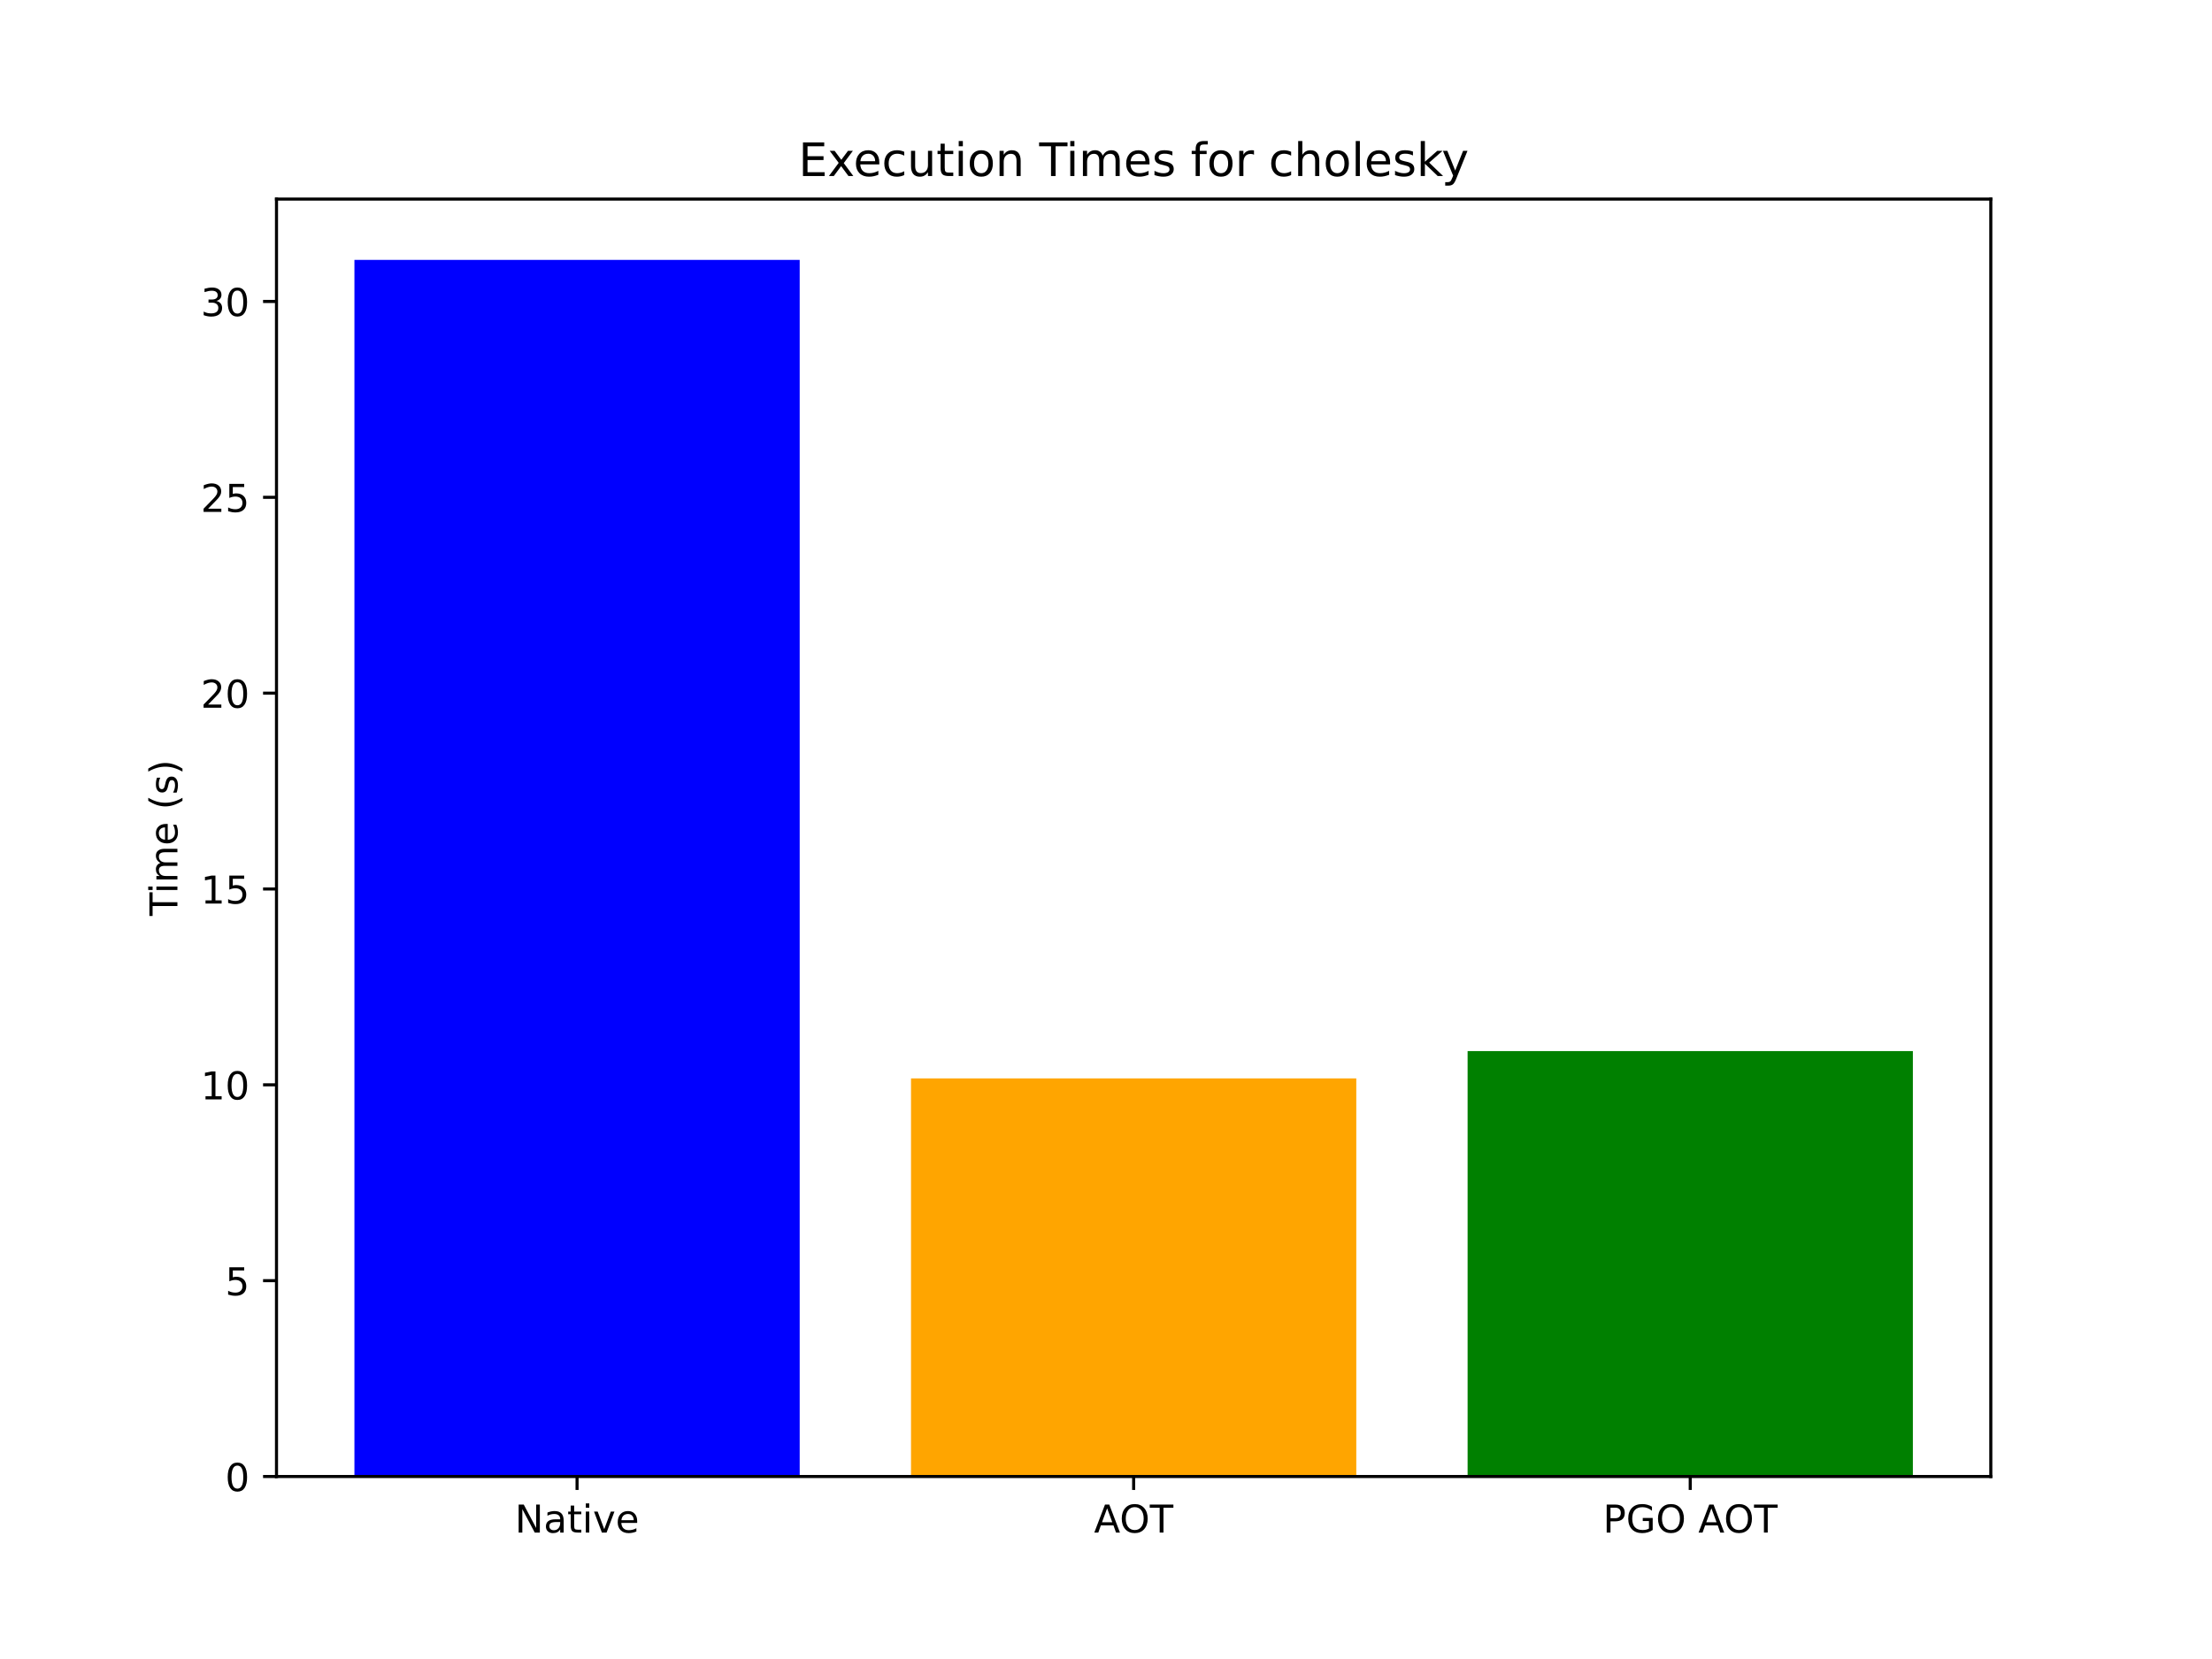
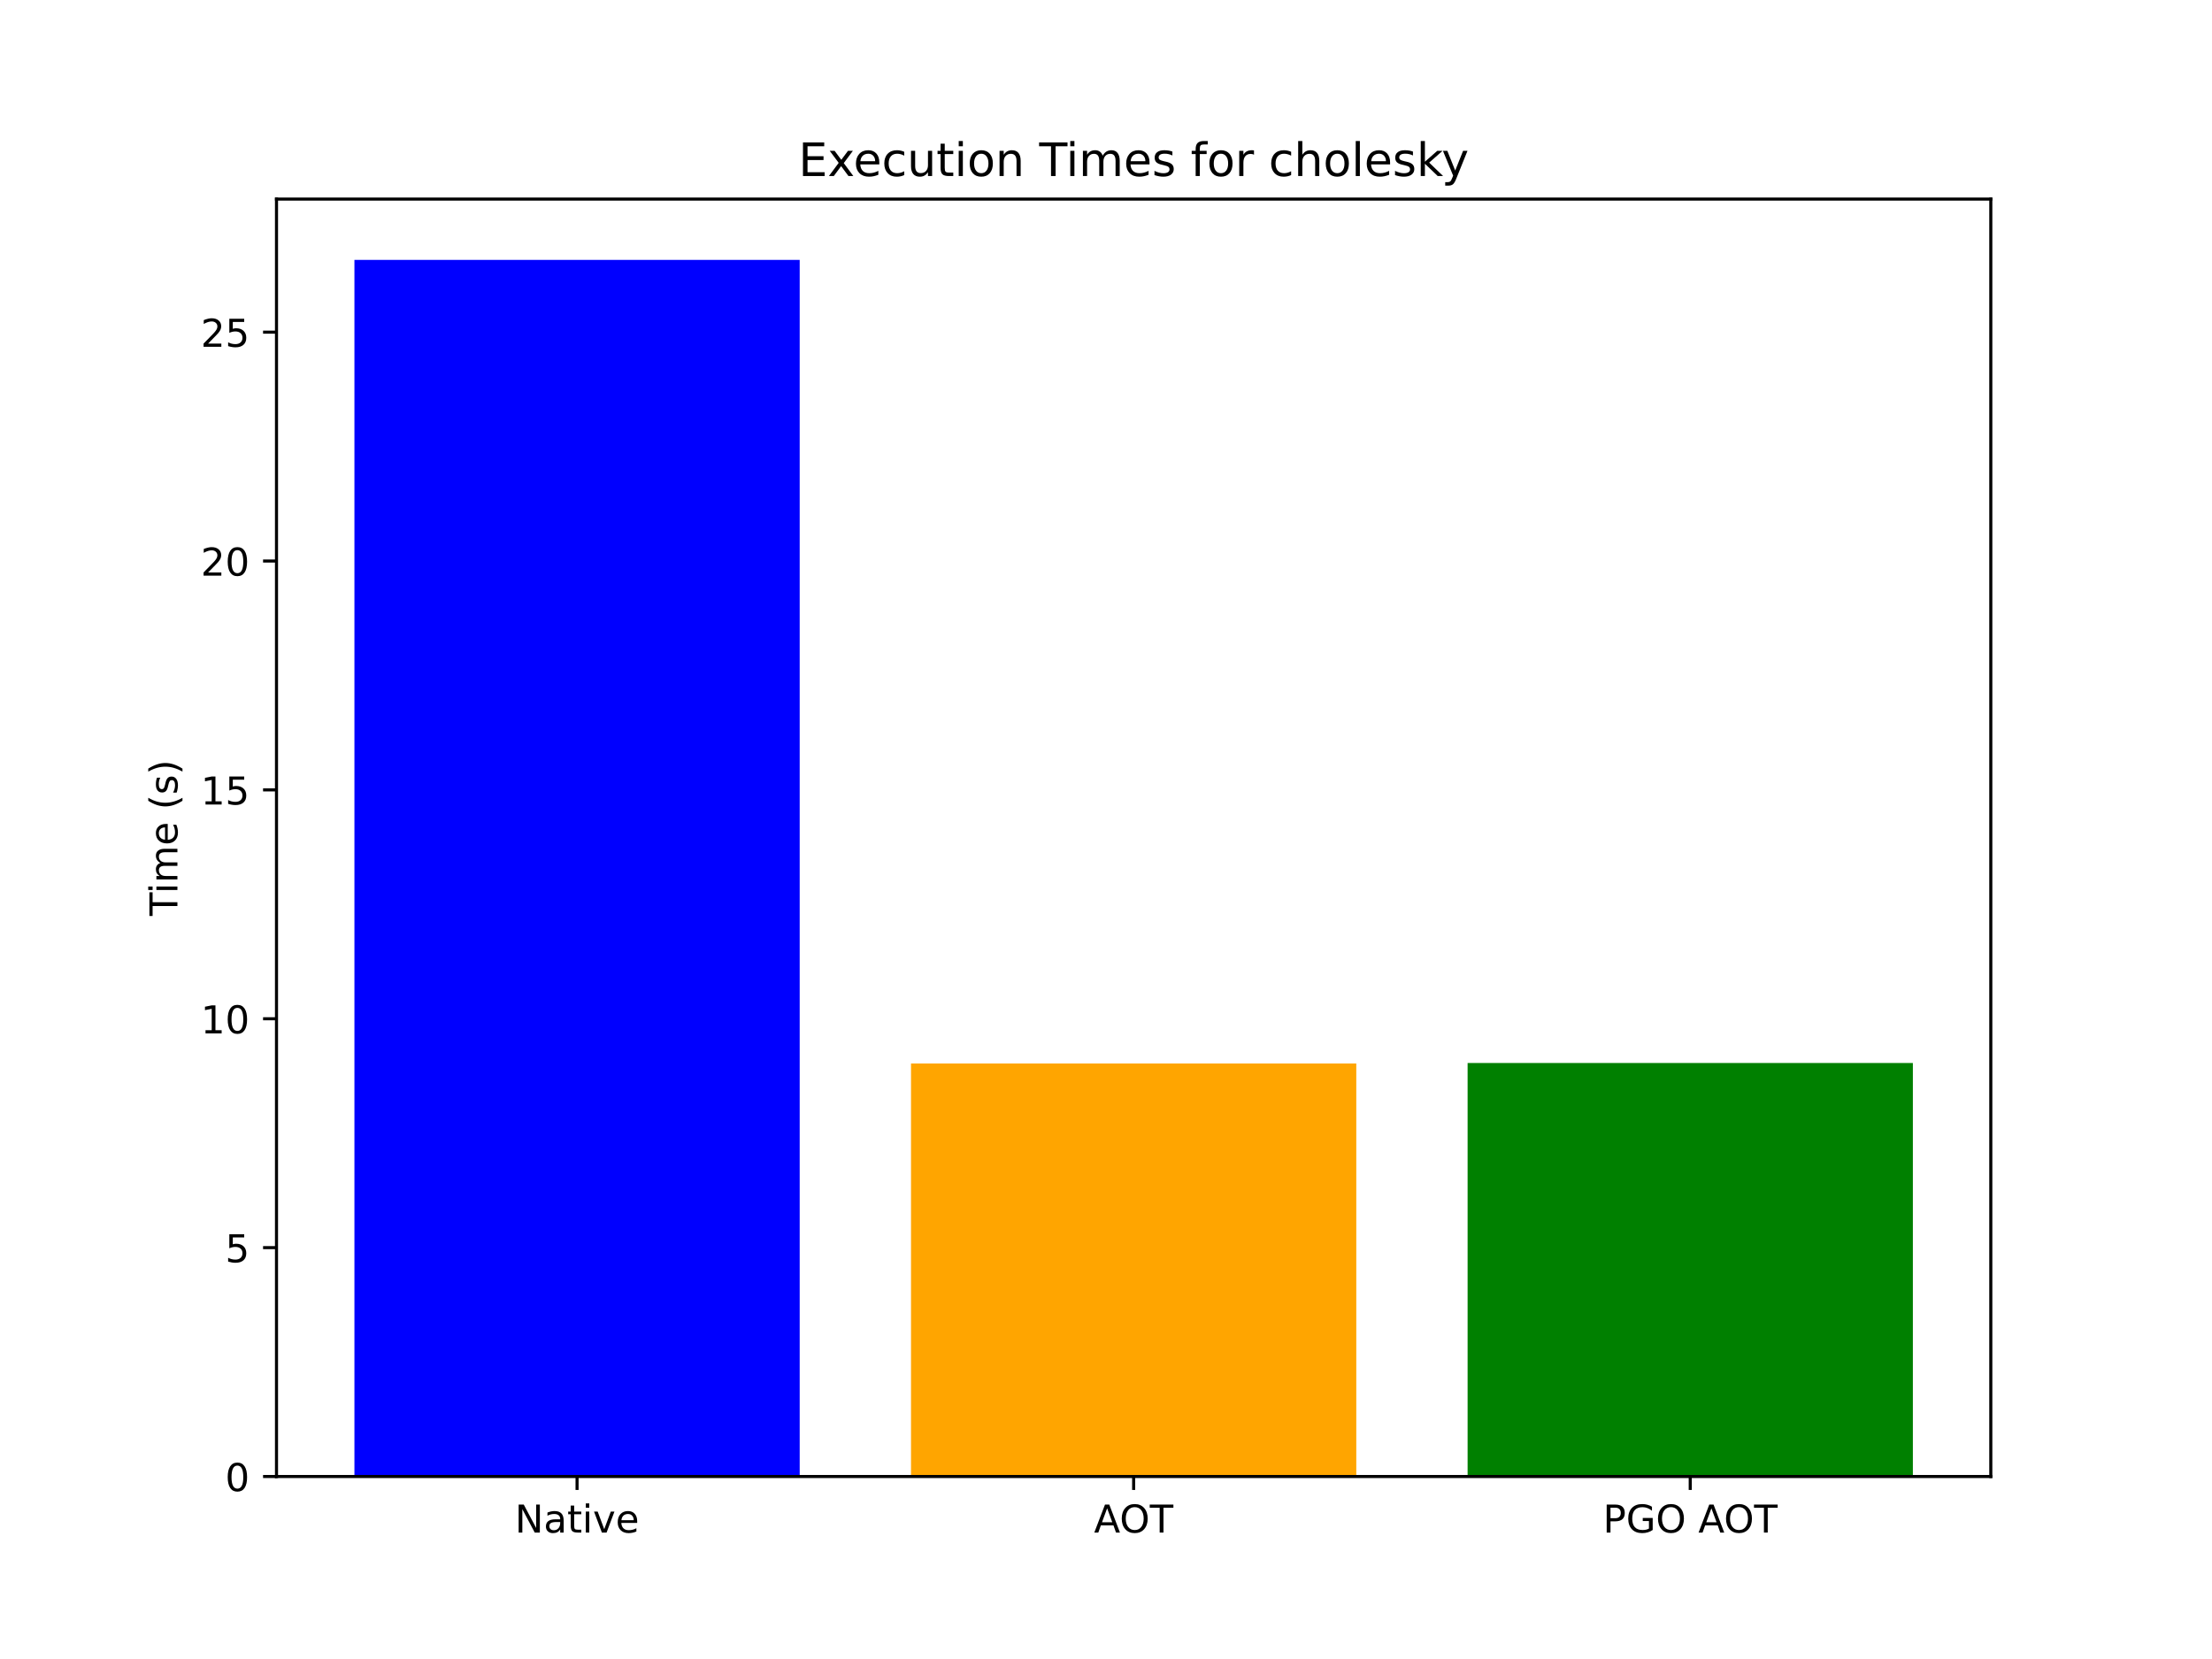
<svg xmlns="http://www.w3.org/2000/svg" xmlns:xlink="http://www.w3.org/1999/xlink" width="576pt" height="432pt" viewBox="0 0 576 432" version="1.1">
  <defs>
    <style type="text/css">*{stroke-linejoin: round; stroke-linecap: butt}</style>
  </defs>
  <g id="figure_1">
    <g id="patch_1">
      <path d="M 0 432  L 576 432  L 576 0  L 0 0  z " style="fill: #ffffff" />
    </g>
    <g id="axes_1">
      <g id="patch_2">
        <path d="M 72 384.48  L 518.4 384.48  L 518.4 51.84  L 72 51.84  z " style="fill: #ffffff" />
      </g>
      <g id="patch_3">
-         <path d="M 92.291 384.48  L 208.239 384.48  L 208.239 67.68  L 92.291 67.68  z " clip-path="url(#pee95633b89)" style="fill: #0000ff" />
+         <path d="M 92.291 384.48  L 208.239 384.48  L 208.239 67.68  L 92.291 67.68  z " clip-path="url(#p5dcc03daf1)" style="fill: #0000ff" />
      </g>
      <g id="patch_4">
-         <path d="M 237.226 384.48  L 353.174 384.48  L 353.174 280.818  L 237.226 280.818  z " clip-path="url(#pee95633b89)" style="fill: #ffa500" />
+         <path d="M 237.226 384.48  L 353.174 384.48  L 353.174 276.927  L 237.226 276.927  z " clip-path="url(#p5dcc03daf1)" style="fill: #ffa500" />
      </g>
      <g id="patch_5">
-         <path d="M 382.161 384.48  L 498.109 384.48  L 498.109 273.693  L 382.161 273.693  z " clip-path="url(#pee95633b89)" style="fill: #008000" />
+         <path d="M 382.161 384.48  L 498.109 384.48  L 498.109 276.798  L 382.161 276.798  z " clip-path="url(#p5dcc03daf1)" style="fill: #008000" />
      </g>
      <g id="matplotlib.axis_1">
        <g id="xtick_1">
          <g id="line2d_1">
            <defs>
-               <path id="m182e0ec48b" d="M 0 0  L 0 3.5  " style="stroke: #000000; stroke-width: 0.8" />
+               <path id="m3a411aff8c" d="M 0 0  L 0 3.5  " style="stroke: #000000; stroke-width: 0.8" />
            </defs>
            <g>
-               <use xlink:href="#m182e0ec48b" x="150.265" y="384.48" style="stroke: #000000; stroke-width: 0.8" />
+               <use xlink:href="#m3a411aff8c" x="150.265" y="384.48" style="stroke: #000000; stroke-width: 0.8" />
            </g>
          </g>
          <g id="text_1">
            <g transform="translate(134.0751 399.0784) scale(0.1 -0.1)">
              <defs>
                <path id="DejaVuSans-4e" d="M 628 4666  L 1478 4666  L 3547 763  L 3547 4666  L 4159 4666  L 4159 0  L 3309 0  L 1241 3903  L 1241 0  L 628 0  L 628 4666  z " transform="scale(0.015625)" />
                <path id="DejaVuSans-61" d="M 2194 1759  Q 1497 1759 1228 1600  Q 959 1441 959 1056  Q 959 750 1161 570  Q 1363 391 1709 391  Q 2188 391 2477 730  Q 2766 1069 2766 1631  L 2766 1759  L 2194 1759  z M 3341 1997  L 3341 0  L 2766 0  L 2766 531  Q 2569 213 2275 61  Q 1981 -91 1556 -91  Q 1019 -91 701 211  Q 384 513 384 1019  Q 384 1609 779 1909  Q 1175 2209 1959 2209  L 2766 2209  L 2766 2266  Q 2766 2663 2505 2880  Q 2244 3097 1772 3097  Q 1472 3097 1187 3025  Q 903 2953 641 2809  L 641 3341  Q 956 3463 1253 3523  Q 1550 3584 1831 3584  Q 2591 3584 2966 3190  Q 3341 2797 3341 1997  z " transform="scale(0.015625)" />
                <path id="DejaVuSans-74" d="M 1172 4494  L 1172 3500  L 2356 3500  L 2356 3053  L 1172 3053  L 1172 1153  Q 1172 725 1289 603  Q 1406 481 1766 481  L 2356 481  L 2356 0  L 1766 0  Q 1100 0 847 248  Q 594 497 594 1153  L 594 3053  L 172 3053  L 172 3500  L 594 3500  L 594 4494  L 1172 4494  z " transform="scale(0.015625)" />
                <path id="DejaVuSans-69" d="M 603 3500  L 1178 3500  L 1178 0  L 603 0  L 603 3500  z M 603 4863  L 1178 4863  L 1178 4134  L 603 4134  L 603 4863  z " transform="scale(0.015625)" />
                <path id="DejaVuSans-76" d="M 191 3500  L 800 3500  L 1894 563  L 2988 3500  L 3597 3500  L 2284 0  L 1503 0  L 191 3500  z " transform="scale(0.015625)" />
                <path id="DejaVuSans-65" d="M 3597 1894  L 3597 1613  L 953 1613  Q 991 1019 1311 708  Q 1631 397 2203 397  Q 2534 397 2845 478  Q 3156 559 3463 722  L 3463 178  Q 3153 47 2828 -22  Q 2503 -91 2169 -91  Q 1331 -91 842 396  Q 353 884 353 1716  Q 353 2575 817 3079  Q 1281 3584 2069 3584  Q 2775 3584 3186 3129  Q 3597 2675 3597 1894  z M 3022 2063  Q 3016 2534 2758 2815  Q 2500 3097 2075 3097  Q 1594 3097 1305 2825  Q 1016 2553 972 2059  L 3022 2063  z " transform="scale(0.015625)" />
              </defs>
              <use xlink:href="#DejaVuSans-4e" />
              <use xlink:href="#DejaVuSans-61" transform="translate(74.80469 0)" />
              <use xlink:href="#DejaVuSans-74" transform="translate(136.084 0)" />
              <use xlink:href="#DejaVuSans-69" transform="translate(175.293 0)" />
              <use xlink:href="#DejaVuSans-76" transform="translate(203.0762 0)" />
              <use xlink:href="#DejaVuSans-65" transform="translate(262.2559 0)" />
            </g>
          </g>
        </g>
        <g id="xtick_2">
          <g id="line2d_2">
            <g>
-               <use xlink:href="#m182e0ec48b" x="295.2" y="384.48" style="stroke: #000000; stroke-width: 0.8" />
+               <use xlink:href="#m3a411aff8c" x="295.2" y="384.48" style="stroke: #000000; stroke-width: 0.8" />
            </g>
          </g>
          <g id="text_2">
            <g transform="translate(284.8773 399.0784) scale(0.1 -0.1)">
              <defs>
                <path id="DejaVuSans-41" d="M 2188 4044  L 1331 1722  L 3047 1722  L 2188 4044  z M 1831 4666  L 2547 4666  L 4325 0  L 3669 0  L 3244 1197  L 1141 1197  L 716 0  L 50 0  L 1831 4666  z " transform="scale(0.015625)" />
                <path id="DejaVuSans-4f" d="M 2522 4238  Q 1834 4238 1429 3725  Q 1025 3213 1025 2328  Q 1025 1447 1429 934  Q 1834 422 2522 422  Q 3209 422 3611 934  Q 4013 1447 4013 2328  Q 4013 3213 3611 3725  Q 3209 4238 2522 4238  z M 2522 4750  Q 3503 4750 4090 4092  Q 4678 3434 4678 2328  Q 4678 1225 4090 567  Q 3503 -91 2522 -91  Q 1538 -91 948 565  Q 359 1222 359 2328  Q 359 3434 948 4092  Q 1538 4750 2522 4750  z " transform="scale(0.015625)" />
                <path id="DejaVuSans-54" d="M -19 4666  L 3928 4666  L 3928 4134  L 2272 4134  L 2272 0  L 1638 0  L 1638 4134  L -19 4134  L -19 4666  z " transform="scale(0.015625)" />
              </defs>
              <use xlink:href="#DejaVuSans-41" />
              <use xlink:href="#DejaVuSans-4f" transform="translate(66.6582 0)" />
              <use xlink:href="#DejaVuSans-54" transform="translate(145.3691 0)" />
            </g>
          </g>
        </g>
        <g id="xtick_3">
          <g id="line2d_3">
            <g>
-               <use xlink:href="#m182e0ec48b" x="440.135" y="384.48" style="stroke: #000000; stroke-width: 0.8" />
+               <use xlink:href="#m3a411aff8c" x="440.135" y="384.48" style="stroke: #000000; stroke-width: 0.8" />
            </g>
          </g>
          <g id="text_3">
            <g transform="translate(417.3983 399.0784) scale(0.1 -0.1)">
              <defs>
                <path id="DejaVuSans-50" d="M 1259 4147  L 1259 2394  L 2053 2394  Q 2494 2394 2734 2622  Q 2975 2850 2975 3272  Q 2975 3691 2734 3919  Q 2494 4147 2053 4147  L 1259 4147  z M 628 4666  L 2053 4666  Q 2838 4666 3239 4311  Q 3641 3956 3641 3272  Q 3641 2581 3239 2228  Q 2838 1875 2053 1875  L 1259 1875  L 1259 0  L 628 0  L 628 4666  z " transform="scale(0.015625)" />
                <path id="DejaVuSans-47" d="M 3809 666  L 3809 1919  L 2778 1919  L 2778 2438  L 4434 2438  L 4434 434  Q 4069 175 3628 42  Q 3188 -91 2688 -91  Q 1594 -91 976 548  Q 359 1188 359 2328  Q 359 3472 976 4111  Q 1594 4750 2688 4750  Q 3144 4750 3555 4637  Q 3966 4525 4313 4306  L 4313 3634  Q 3963 3931 3569 4081  Q 3175 4231 2741 4231  Q 1884 4231 1454 3753  Q 1025 3275 1025 2328  Q 1025 1384 1454 906  Q 1884 428 2741 428  Q 3075 428 3337 486  Q 3600 544 3809 666  z " transform="scale(0.015625)" />
                <path id="DejaVuSans-20" transform="scale(0.015625)" />
              </defs>
              <use xlink:href="#DejaVuSans-50" />
              <use xlink:href="#DejaVuSans-47" transform="translate(60.30273 0)" />
              <use xlink:href="#DejaVuSans-4f" transform="translate(137.793 0)" />
              <use xlink:href="#DejaVuSans-20" transform="translate(216.5039 0)" />
              <use xlink:href="#DejaVuSans-41" transform="translate(248.291 0)" />
              <use xlink:href="#DejaVuSans-4f" transform="translate(314.9492 0)" />
              <use xlink:href="#DejaVuSans-54" transform="translate(393.6602 0)" />
            </g>
          </g>
        </g>
      </g>
      <g id="matplotlib.axis_2">
        <g id="ytick_1">
          <g id="line2d_4">
            <defs>
-               <path id="m782f2dc784" d="M 0 0  L -3.5 0  " style="stroke: #000000; stroke-width: 0.8" />
+               <path id="m817d7bc0cb" d="M 0 0  L -3.5 0  " style="stroke: #000000; stroke-width: 0.8" />
            </defs>
            <g>
-               <use xlink:href="#m782f2dc784" x="72" y="384.48" style="stroke: #000000; stroke-width: 0.8" />
+               <use xlink:href="#m817d7bc0cb" x="72" y="384.48" style="stroke: #000000; stroke-width: 0.8" />
            </g>
          </g>
          <g id="text_4">
            <g transform="translate(58.6375 388.2792) scale(0.1 -0.1)">
              <defs>
                <path id="DejaVuSans-30" d="M 2034 4250  Q 1547 4250 1301 3770  Q 1056 3291 1056 2328  Q 1056 1369 1301 889  Q 1547 409 2034 409  Q 2525 409 2770 889  Q 3016 1369 3016 2328  Q 3016 3291 2770 3770  Q 2525 4250 2034 4250  z M 2034 4750  Q 2819 4750 3233 4129  Q 3647 3509 3647 2328  Q 3647 1150 3233 529  Q 2819 -91 2034 -91  Q 1250 -91 836 529  Q 422 1150 422 2328  Q 422 3509 836 4129  Q 1250 4750 2034 4750  z " transform="scale(0.015625)" />
              </defs>
              <use xlink:href="#DejaVuSans-30" />
            </g>
          </g>
        </g>
        <g id="ytick_2">
          <g id="line2d_5">
            <g>
-               <use xlink:href="#m782f2dc784" x="72" y="333.483" style="stroke: #000000; stroke-width: 0.8" />
+               <use xlink:href="#m817d7bc0cb" x="72" y="324.884" style="stroke: #000000; stroke-width: 0.8" />
            </g>
          </g>
          <g id="text_5">
-             <g transform="translate(58.6375 337.282) scale(0.1 -0.1)">
+             <g transform="translate(58.6375 328.683) scale(0.1 -0.1)">
              <defs>
                <path id="DejaVuSans-35" d="M 691 4666  L 3169 4666  L 3169 4134  L 1269 4134  L 1269 2991  Q 1406 3038 1543 3061  Q 1681 3084 1819 3084  Q 2600 3084 3056 2656  Q 3513 2228 3513 1497  Q 3513 744 3044 326  Q 2575 -91 1722 -91  Q 1428 -91 1123 -41  Q 819 9 494 109  L 494 744  Q 775 591 1075 516  Q 1375 441 1709 441  Q 2250 441 2565 725  Q 2881 1009 2881 1497  Q 2881 1984 2565 2268  Q 2250 2553 1709 2553  Q 1456 2553 1204 2497  Q 953 2441 691 2322  L 691 4666  z " transform="scale(0.015625)" />
              </defs>
              <use xlink:href="#DejaVuSans-35" />
            </g>
          </g>
        </g>
        <g id="ytick_3">
          <g id="line2d_6">
            <g>
-               <use xlink:href="#m782f2dc784" x="72" y="282.486" style="stroke: #000000; stroke-width: 0.8" />
+               <use xlink:href="#m817d7bc0cb" x="72" y="265.287" style="stroke: #000000; stroke-width: 0.8" />
            </g>
          </g>
          <g id="text_6">
-             <g transform="translate(52.275 286.2848) scale(0.1 -0.1)">
+             <g transform="translate(52.275 269.0867) scale(0.1 -0.1)">
              <defs>
                <path id="DejaVuSans-31" d="M 794 531  L 1825 531  L 1825 4091  L 703 3866  L 703 4441  L 1819 4666  L 2450 4666  L 2450 531  L 3481 531  L 3481 0  L 794 0  L 794 531  z " transform="scale(0.015625)" />
              </defs>
              <use xlink:href="#DejaVuSans-31" />
              <use xlink:href="#DejaVuSans-30" transform="translate(63.62305 0)" />
            </g>
          </g>
        </g>
        <g id="ytick_4">
          <g id="line2d_7">
            <g>
-               <use xlink:href="#m782f2dc784" x="72" y="231.488" style="stroke: #000000; stroke-width: 0.8" />
+               <use xlink:href="#m817d7bc0cb" x="72" y="205.691" style="stroke: #000000; stroke-width: 0.8" />
            </g>
          </g>
          <g id="text_7">
-             <g transform="translate(52.275 235.2876) scale(0.1 -0.1)">
+             <g transform="translate(52.275 209.4904) scale(0.1 -0.1)">
              <use xlink:href="#DejaVuSans-31" />
              <use xlink:href="#DejaVuSans-35" transform="translate(63.62305 0)" />
            </g>
          </g>
        </g>
        <g id="ytick_5">
          <g id="line2d_8">
            <g>
-               <use xlink:href="#m782f2dc784" x="72" y="180.491" style="stroke: #000000; stroke-width: 0.8" />
+               <use xlink:href="#m817d7bc0cb" x="72" y="146.095" style="stroke: #000000; stroke-width: 0.8" />
            </g>
          </g>
          <g id="text_8">
-             <g transform="translate(52.275 184.2903) scale(0.1 -0.1)">
+             <g transform="translate(52.275 149.8942) scale(0.1 -0.1)">
              <defs>
                <path id="DejaVuSans-32" d="M 1228 531  L 3431 531  L 3431 0  L 469 0  L 469 531  Q 828 903 1448 1529  Q 2069 2156 2228 2338  Q 2531 2678 2651 2914  Q 2772 3150 2772 3378  Q 2772 3750 2511 3984  Q 2250 4219 1831 4219  Q 1534 4219 1204 4116  Q 875 4013 500 3803  L 500 4441  Q 881 4594 1212 4672  Q 1544 4750 1819 4750  Q 2544 4750 2975 4387  Q 3406 4025 3406 3419  Q 3406 3131 3298 2873  Q 3191 2616 2906 2266  Q 2828 2175 2409 1742  Q 1991 1309 1228 531  z " transform="scale(0.015625)" />
              </defs>
              <use xlink:href="#DejaVuSans-32" />
              <use xlink:href="#DejaVuSans-30" transform="translate(63.62305 0)" />
            </g>
          </g>
        </g>
        <g id="ytick_6">
          <g id="line2d_9">
            <g>
-               <use xlink:href="#m782f2dc784" x="72" y="129.494" style="stroke: #000000; stroke-width: 0.8" />
+               <use xlink:href="#m817d7bc0cb" x="72" y="86.499" style="stroke: #000000; stroke-width: 0.8" />
            </g>
          </g>
          <g id="text_9">
-             <g transform="translate(52.275 133.2931) scale(0.1 -0.1)">
+             <g transform="translate(52.275 90.29791) scale(0.1 -0.1)">
              <use xlink:href="#DejaVuSans-32" />
              <use xlink:href="#DejaVuSans-35" transform="translate(63.62305 0)" />
            </g>
          </g>
        </g>
-         <g id="ytick_7">
-           <g id="line2d_10">
-             <g>
-               <use xlink:href="#m782f2dc784" x="72" y="78.497" style="stroke: #000000; stroke-width: 0.8" />
-             </g>
-           </g>
-           <g id="text_10">
-             <g transform="translate(52.275 82.29591) scale(0.1 -0.1)">
-               <defs>
-                 <path id="DejaVuSans-33" d="M 2597 2516  Q 3050 2419 3304 2112  Q 3559 1806 3559 1356  Q 3559 666 3084 287  Q 2609 -91 1734 -91  Q 1441 -91 1130 -33  Q 819 25 488 141  L 488 750  Q 750 597 1062 519  Q 1375 441 1716 441  Q 2309 441 2620 675  Q 2931 909 2931 1356  Q 2931 1769 2642 2001  Q 2353 2234 1838 2234  L 1294 2234  L 1294 2753  L 1863 2753  Q 2328 2753 2575 2939  Q 2822 3125 2822 3475  Q 2822 3834 2567 4026  Q 2313 4219 1838 4219  Q 1578 4219 1281 4162  Q 984 4106 628 3988  L 628 4550  Q 988 4650 1302 4700  Q 1616 4750 1894 4750  Q 2613 4750 3031 4423  Q 3450 4097 3450 3541  Q 3450 3153 3228 2886  Q 3006 2619 2597 2516  z " transform="scale(0.015625)" />
-               </defs>
-               <use xlink:href="#DejaVuSans-33" />
-               <use xlink:href="#DejaVuSans-30" transform="translate(63.62305 0)" />
-             </g>
-           </g>
-         </g>
-         <g id="text_11">
+         <g id="text_10">
          <g transform="translate(46.19531 238.4889) rotate(-90) scale(0.1 -0.1)">
            <defs>
              <path id="DejaVuSans-6d" d="M 3328 2828  Q 3544 3216 3844 3400  Q 4144 3584 4550 3584  Q 5097 3584 5394 3201  Q 5691 2819 5691 2113  L 5691 0  L 5113 0  L 5113 2094  Q 5113 2597 4934 2840  Q 4756 3084 4391 3084  Q 3944 3084 3684 2787  Q 3425 2491 3425 1978  L 3425 0  L 2847 0  L 2847 2094  Q 2847 2600 2669 2842  Q 2491 3084 2119 3084  Q 1678 3084 1418 2786  Q 1159 2488 1159 1978  L 1159 0  L 581 0  L 581 3500  L 1159 3500  L 1159 2956  Q 1356 3278 1631 3431  Q 1906 3584 2284 3584  Q 2666 3584 2933 3390  Q 3200 3197 3328 2828  z " transform="scale(0.015625)" />
              <path id="DejaVuSans-28" d="M 1984 4856  Q 1566 4138 1362 3434  Q 1159 2731 1159 2009  Q 1159 1288 1364 580  Q 1569 -128 1984 -844  L 1484 -844  Q 1016 -109 783 600  Q 550 1309 550 2009  Q 550 2706 781 3412  Q 1013 4119 1484 4856  L 1984 4856  z " transform="scale(0.015625)" />
              <path id="DejaVuSans-73" d="M 2834 3397  L 2834 2853  Q 2591 2978 2328 3040  Q 2066 3103 1784 3103  Q 1356 3103 1142 2972  Q 928 2841 928 2578  Q 928 2378 1081 2264  Q 1234 2150 1697 2047  L 1894 2003  Q 2506 1872 2764 1633  Q 3022 1394 3022 966  Q 3022 478 2636 193  Q 2250 -91 1575 -91  Q 1294 -91 989 -36  Q 684 19 347 128  L 347 722  Q 666 556 975 473  Q 1284 391 1588 391  Q 1994 391 2212 530  Q 2431 669 2431 922  Q 2431 1156 2273 1281  Q 2116 1406 1581 1522  L 1381 1569  Q 847 1681 609 1914  Q 372 2147 372 2553  Q 372 3047 722 3315  Q 1072 3584 1716 3584  Q 2034 3584 2315 3537  Q 2597 3491 2834 3397  z " transform="scale(0.015625)" />
              <path id="DejaVuSans-29" d="M 513 4856  L 1013 4856  Q 1481 4119 1714 3412  Q 1947 2706 1947 2009  Q 1947 1309 1714 600  Q 1481 -109 1013 -844  L 513 -844  Q 928 -128 1133 580  Q 1338 1288 1338 2009  Q 1338 2731 1133 3434  Q 928 4138 513 4856  z " transform="scale(0.015625)" />
            </defs>
            <use xlink:href="#DejaVuSans-54" />
            <use xlink:href="#DejaVuSans-69" transform="translate(57.95898 0)" />
            <use xlink:href="#DejaVuSans-6d" transform="translate(85.74219 0)" />
            <use xlink:href="#DejaVuSans-65" transform="translate(183.1543 0)" />
            <use xlink:href="#DejaVuSans-20" transform="translate(244.6777 0)" />
            <use xlink:href="#DejaVuSans-28" transform="translate(276.4648 0)" />
            <use xlink:href="#DejaVuSans-73" transform="translate(315.4785 0)" />
            <use xlink:href="#DejaVuSans-29" transform="translate(367.5781 0)" />
          </g>
        </g>
      </g>
      <g id="patch_6">
        <path d="M 72 384.48  L 72 51.84  " style="fill: none; stroke: #000000; stroke-width: 0.8; stroke-linejoin: miter; stroke-linecap: square" />
      </g>
      <g id="patch_7">
        <path d="M 518.4 384.48  L 518.4 51.84  " style="fill: none; stroke: #000000; stroke-width: 0.8; stroke-linejoin: miter; stroke-linecap: square" />
      </g>
      <g id="patch_8">
        <path d="M 72 384.48  L 518.4 384.48  " style="fill: none; stroke: #000000; stroke-width: 0.8; stroke-linejoin: miter; stroke-linecap: square" />
      </g>
      <g id="patch_9">
        <path d="M 72 51.84  L 518.4 51.84  " style="fill: none; stroke: #000000; stroke-width: 0.8; stroke-linejoin: miter; stroke-linecap: square" />
      </g>
-       <g id="text_12">
+       <g id="text_11">
        <g transform="translate(207.9169 45.84) scale(0.12 -0.12)">
          <defs>
            <path id="DejaVuSans-45" d="M 628 4666  L 3578 4666  L 3578 4134  L 1259 4134  L 1259 2753  L 3481 2753  L 3481 2222  L 1259 2222  L 1259 531  L 3634 531  L 3634 0  L 628 0  L 628 4666  z " transform="scale(0.015625)" />
            <path id="DejaVuSans-78" d="M 3513 3500  L 2247 1797  L 3578 0  L 2900 0  L 1881 1375  L 863 0  L 184 0  L 1544 1831  L 300 3500  L 978 3500  L 1906 2253  L 2834 3500  L 3513 3500  z " transform="scale(0.015625)" />
            <path id="DejaVuSans-63" d="M 3122 3366  L 3122 2828  Q 2878 2963 2633 3030  Q 2388 3097 2138 3097  Q 1578 3097 1268 2742  Q 959 2388 959 1747  Q 959 1106 1268 751  Q 1578 397 2138 397  Q 2388 397 2633 464  Q 2878 531 3122 666  L 3122 134  Q 2881 22 2623 -34  Q 2366 -91 2075 -91  Q 1284 -91 818 406  Q 353 903 353 1747  Q 353 2603 823 3093  Q 1294 3584 2113 3584  Q 2378 3584 2631 3529  Q 2884 3475 3122 3366  z " transform="scale(0.015625)" />
            <path id="DejaVuSans-75" d="M 544 1381  L 544 3500  L 1119 3500  L 1119 1403  Q 1119 906 1312 657  Q 1506 409 1894 409  Q 2359 409 2629 706  Q 2900 1003 2900 1516  L 2900 3500  L 3475 3500  L 3475 0  L 2900 0  L 2900 538  Q 2691 219 2414 64  Q 2138 -91 1772 -91  Q 1169 -91 856 284  Q 544 659 544 1381  z M 1991 3584  L 1991 3584  z " transform="scale(0.015625)" />
            <path id="DejaVuSans-6f" d="M 1959 3097  Q 1497 3097 1228 2736  Q 959 2375 959 1747  Q 959 1119 1226 758  Q 1494 397 1959 397  Q 2419 397 2687 759  Q 2956 1122 2956 1747  Q 2956 2369 2687 2733  Q 2419 3097 1959 3097  z M 1959 3584  Q 2709 3584 3137 3096  Q 3566 2609 3566 1747  Q 3566 888 3137 398  Q 2709 -91 1959 -91  Q 1206 -91 779 398  Q 353 888 353 1747  Q 353 2609 779 3096  Q 1206 3584 1959 3584  z " transform="scale(0.015625)" />
            <path id="DejaVuSans-6e" d="M 3513 2113  L 3513 0  L 2938 0  L 2938 2094  Q 2938 2591 2744 2837  Q 2550 3084 2163 3084  Q 1697 3084 1428 2787  Q 1159 2491 1159 1978  L 1159 0  L 581 0  L 581 3500  L 1159 3500  L 1159 2956  Q 1366 3272 1645 3428  Q 1925 3584 2291 3584  Q 2894 3584 3203 3211  Q 3513 2838 3513 2113  z " transform="scale(0.015625)" />
            <path id="DejaVuSans-66" d="M 2375 4863  L 2375 4384  L 1825 4384  Q 1516 4384 1395 4259  Q 1275 4134 1275 3809  L 1275 3500  L 2222 3500  L 2222 3053  L 1275 3053  L 1275 0  L 697 0  L 697 3053  L 147 3053  L 147 3500  L 697 3500  L 697 3744  Q 697 4328 969 4595  Q 1241 4863 1831 4863  L 2375 4863  z " transform="scale(0.015625)" />
            <path id="DejaVuSans-72" d="M 2631 2963  Q 2534 3019 2420 3045  Q 2306 3072 2169 3072  Q 1681 3072 1420 2755  Q 1159 2438 1159 1844  L 1159 0  L 581 0  L 581 3500  L 1159 3500  L 1159 2956  Q 1341 3275 1631 3429  Q 1922 3584 2338 3584  Q 2397 3584 2469 3576  Q 2541 3569 2628 3553  L 2631 2963  z " transform="scale(0.015625)" />
            <path id="DejaVuSans-68" d="M 3513 2113  L 3513 0  L 2938 0  L 2938 2094  Q 2938 2591 2744 2837  Q 2550 3084 2163 3084  Q 1697 3084 1428 2787  Q 1159 2491 1159 1978  L 1159 0  L 581 0  L 581 4863  L 1159 4863  L 1159 2956  Q 1366 3272 1645 3428  Q 1925 3584 2291 3584  Q 2894 3584 3203 3211  Q 3513 2838 3513 2113  z " transform="scale(0.015625)" />
            <path id="DejaVuSans-6c" d="M 603 4863  L 1178 4863  L 1178 0  L 603 0  L 603 4863  z " transform="scale(0.015625)" />
            <path id="DejaVuSans-6b" d="M 581 4863  L 1159 4863  L 1159 1991  L 2875 3500  L 3609 3500  L 1753 1863  L 3688 0  L 2938 0  L 1159 1709  L 1159 0  L 581 0  L 581 4863  z " transform="scale(0.015625)" />
            <path id="DejaVuSans-79" d="M 2059 -325  Q 1816 -950 1584 -1140  Q 1353 -1331 966 -1331  L 506 -1331  L 506 -850  L 844 -850  Q 1081 -850 1212 -737  Q 1344 -625 1503 -206  L 1606 56  L 191 3500  L 800 3500  L 1894 763  L 2988 3500  L 3597 3500  L 2059 -325  z " transform="scale(0.015625)" />
          </defs>
          <use xlink:href="#DejaVuSans-45" />
          <use xlink:href="#DejaVuSans-78" transform="translate(63.18359 0)" />
          <use xlink:href="#DejaVuSans-65" transform="translate(119.2383 0)" />
          <use xlink:href="#DejaVuSans-63" transform="translate(180.7617 0)" />
          <use xlink:href="#DejaVuSans-75" transform="translate(235.7422 0)" />
          <use xlink:href="#DejaVuSans-74" transform="translate(299.1211 0)" />
          <use xlink:href="#DejaVuSans-69" transform="translate(338.3301 0)" />
          <use xlink:href="#DejaVuSans-6f" transform="translate(366.1133 0)" />
          <use xlink:href="#DejaVuSans-6e" transform="translate(427.2949 0)" />
          <use xlink:href="#DejaVuSans-20" transform="translate(490.6738 0)" />
          <use xlink:href="#DejaVuSans-54" transform="translate(522.4609 0)" />
          <use xlink:href="#DejaVuSans-69" transform="translate(580.4199 0)" />
          <use xlink:href="#DejaVuSans-6d" transform="translate(608.2031 0)" />
          <use xlink:href="#DejaVuSans-65" transform="translate(705.6152 0)" />
          <use xlink:href="#DejaVuSans-73" transform="translate(767.1387 0)" />
          <use xlink:href="#DejaVuSans-20" transform="translate(819.2383 0)" />
          <use xlink:href="#DejaVuSans-66" transform="translate(851.0254 0)" />
          <use xlink:href="#DejaVuSans-6f" transform="translate(886.2305 0)" />
          <use xlink:href="#DejaVuSans-72" transform="translate(947.4121 0)" />
          <use xlink:href="#DejaVuSans-20" transform="translate(988.5254 0)" />
          <use xlink:href="#DejaVuSans-63" transform="translate(1020.312 0)" />
          <use xlink:href="#DejaVuSans-68" transform="translate(1075.293 0)" />
          <use xlink:href="#DejaVuSans-6f" transform="translate(1138.672 0)" />
          <use xlink:href="#DejaVuSans-6c" transform="translate(1199.854 0)" />
          <use xlink:href="#DejaVuSans-65" transform="translate(1227.637 0)" />
          <use xlink:href="#DejaVuSans-73" transform="translate(1289.16 0)" />
          <use xlink:href="#DejaVuSans-6b" transform="translate(1341.26 0)" />
          <use xlink:href="#DejaVuSans-79" transform="translate(1395.545 0)" />
        </g>
      </g>
    </g>
  </g>
  <defs>
-     <clipPath id="pee95633b89">
+     <clipPath id="p5dcc03daf1">
      <rect x="72" y="51.84" width="446.4" height="332.64" />
    </clipPath>
  </defs>
</svg>
